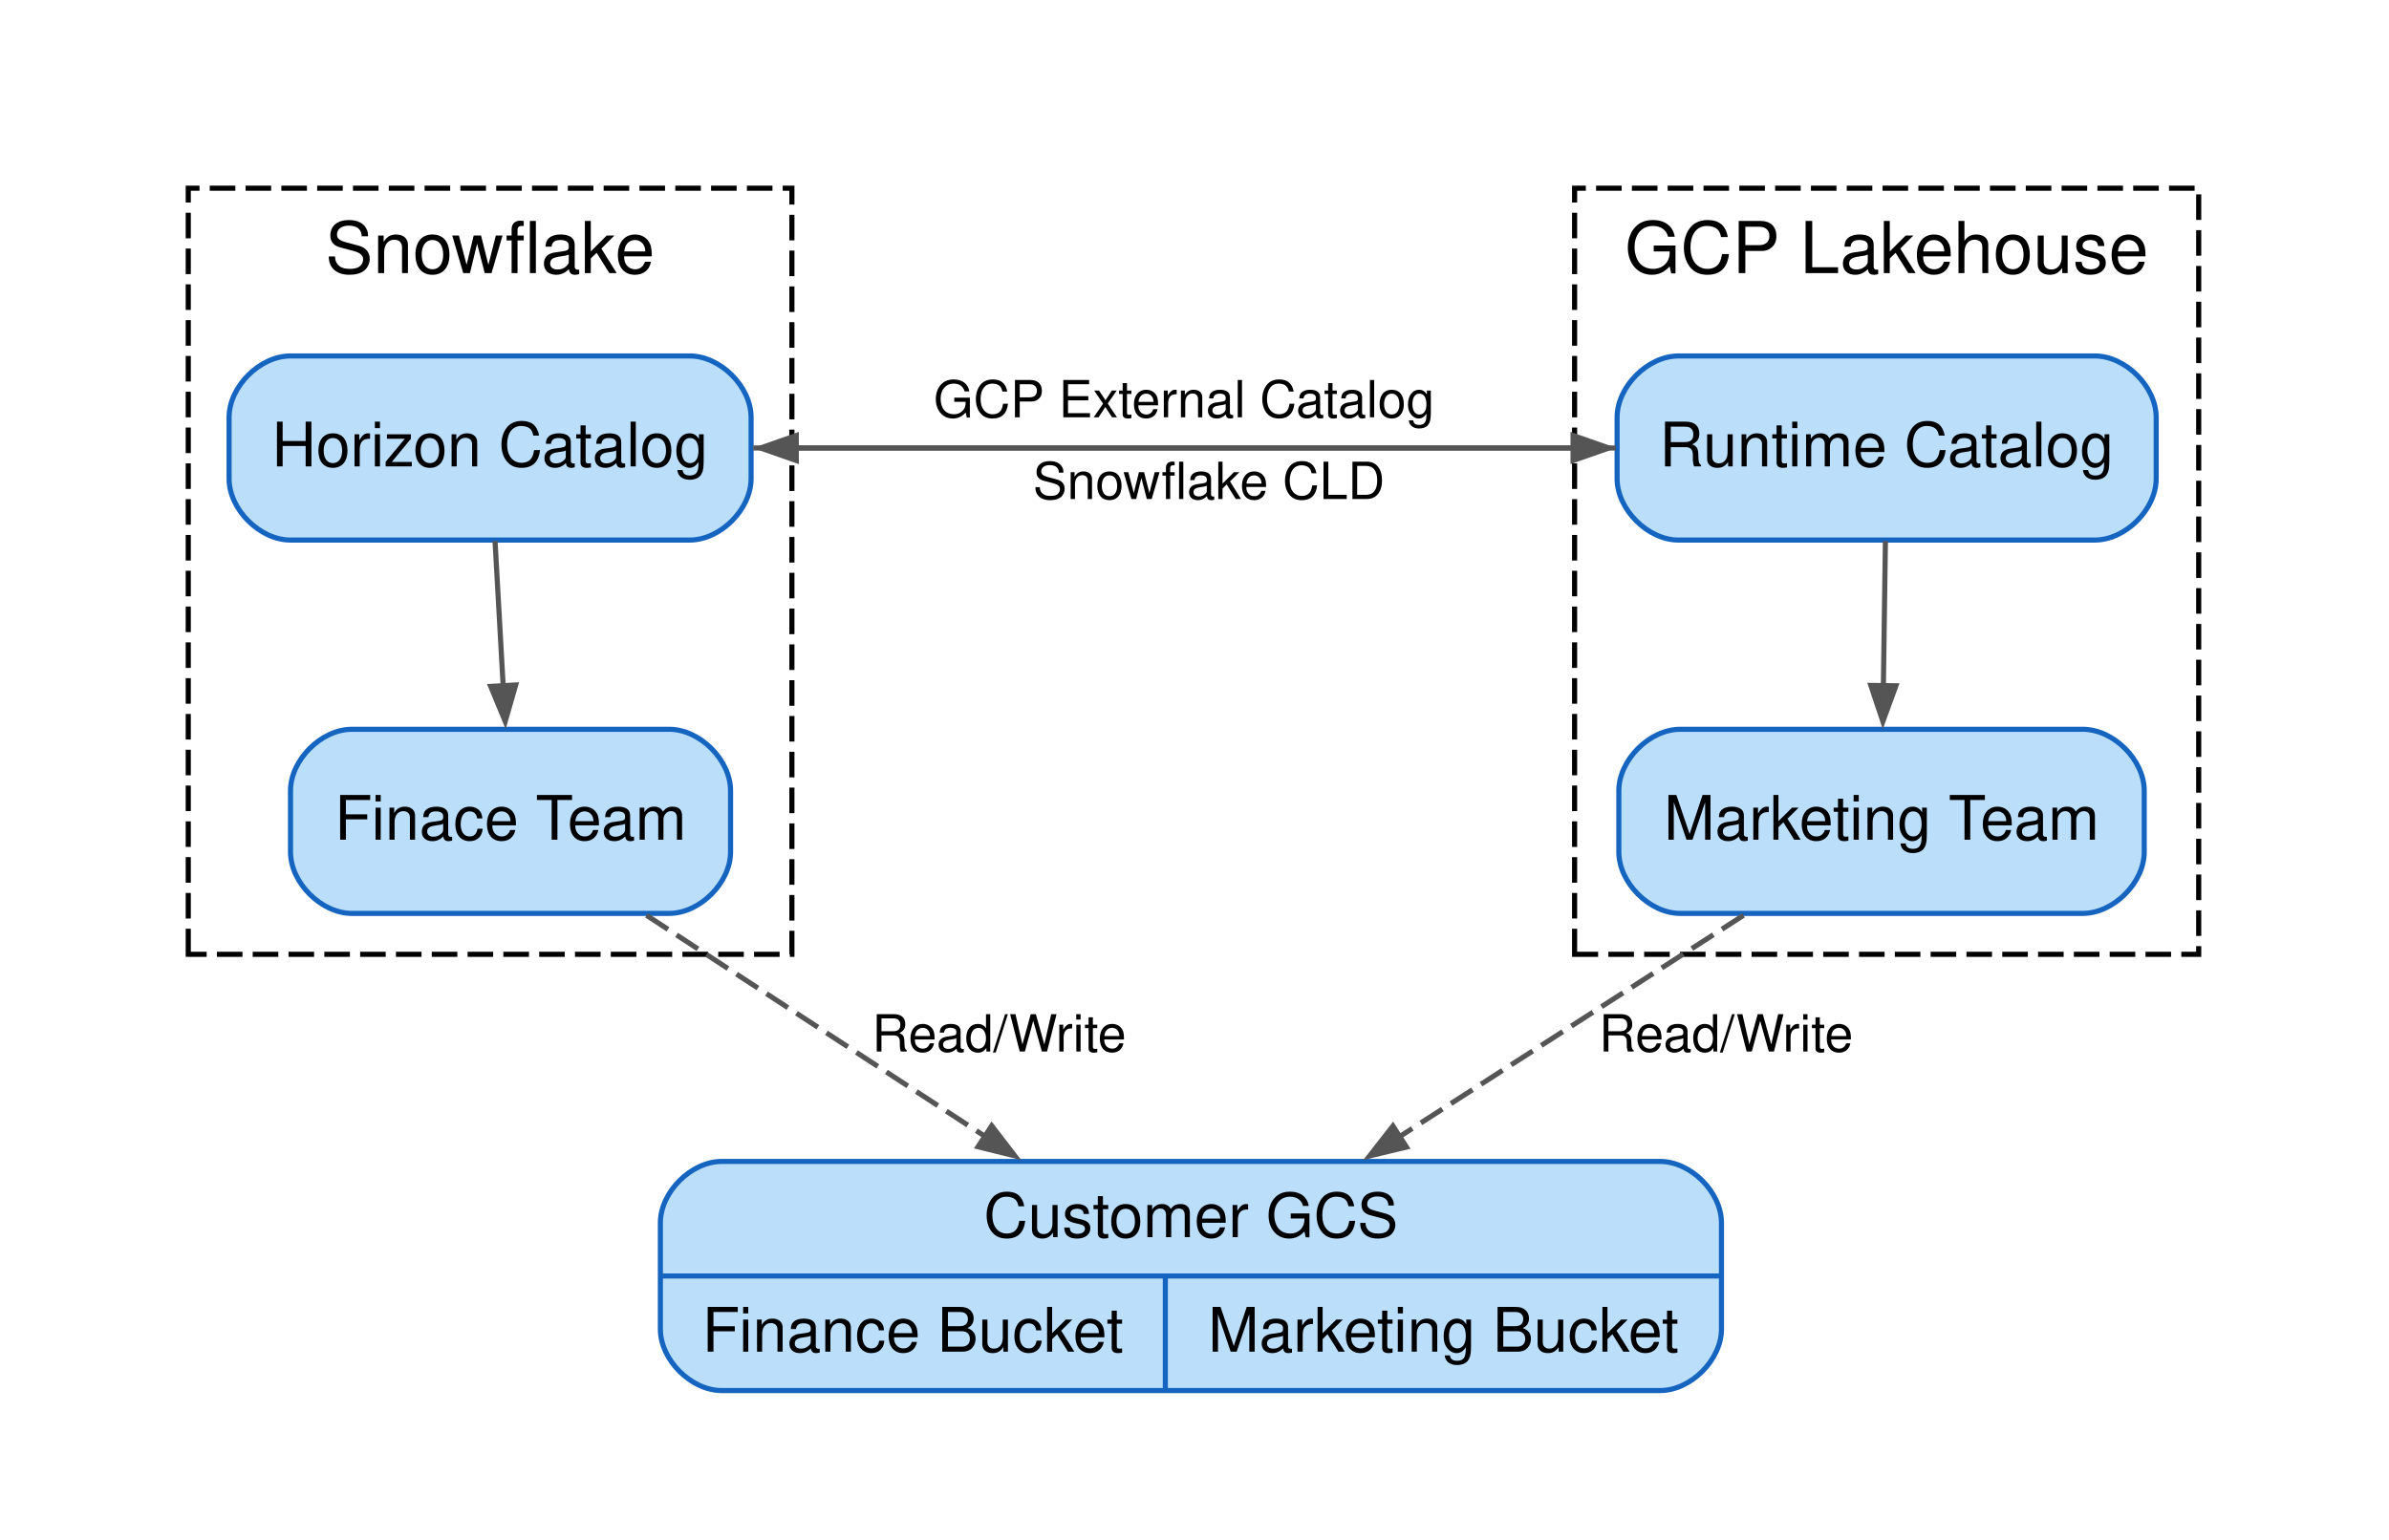
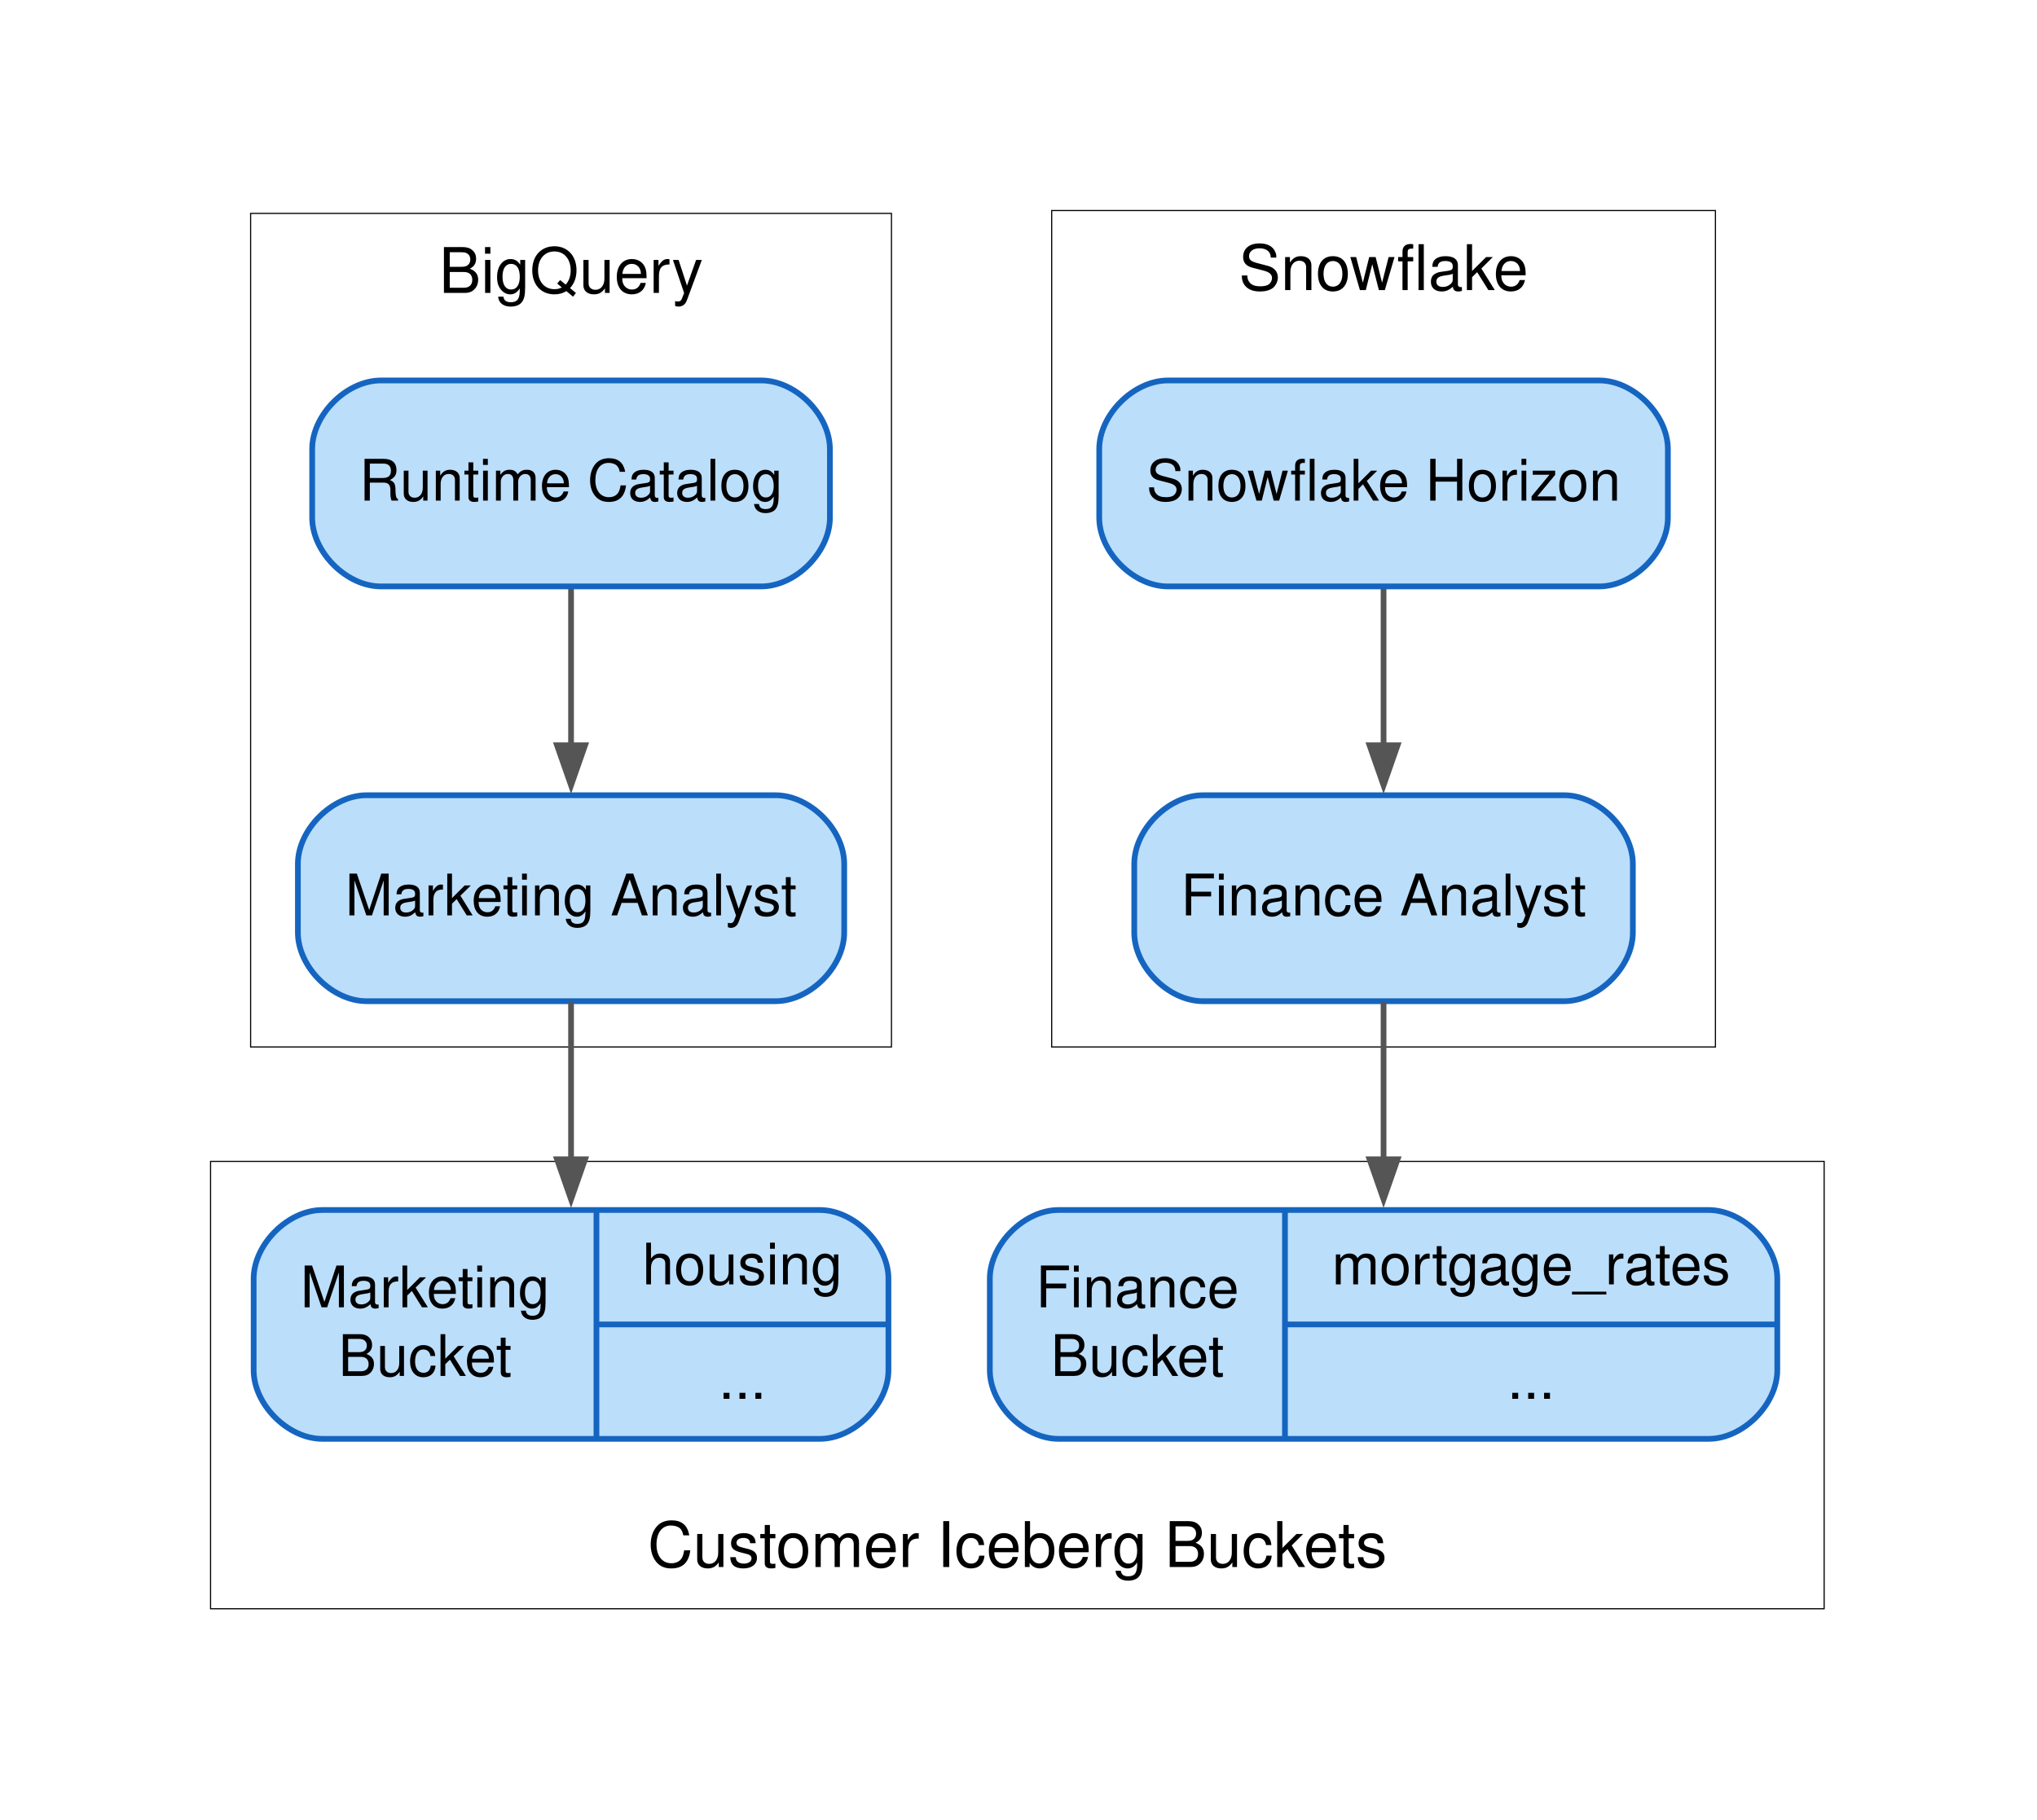
- <svg xmlns="http://www.w3.org/2000/svg" width="467pt" height="301pt" viewBox="0.00 0.00 467.00 301.00">
-   <g id="graph0" class="graph" transform="scale(1 1) rotate(0) translate(28.8 272.4)">
+ <svg xmlns="http://www.w3.org/2000/svg" width="356pt" height="318pt" viewBox="0.00 0.00 356.00 318.00">
+   <g id="graph0" class="graph" transform="scale(1 1) rotate(0) translate(28.8 289.2)">
    <g id="clust1" class="cluster">
-       <polygon fill="none" stroke="black" stroke-dasharray="5,2" points="8,-85.8 8,-235.6 126,-235.6 126,-85.8 8,-85.8" />
-       <text xml:space="preserve" text-anchor="middle" x="67" y="-219" font-family="Helvetica,sans-Serif" font-size="14.00">Snowflake</text>
+       <polygon fill="none" stroke="black" stroke-width="0.2" points="155,-106.2 155,-252.4 271,-252.4 271,-106.2 155,-106.2" />
+       <text xml:space="preserve" text-anchor="middle" x="213" y="-238.5" font-family="Helvetica,sans-Serif" font-size="11.00">Snowflake</text>
    </g>
    <g id="clust2" class="cluster">
-       <polygon fill="none" stroke="black" stroke-dasharray="5,2" points="279,-85.8 279,-235.6 401,-235.6 401,-85.8 279,-85.8" />
-       <text xml:space="preserve" text-anchor="middle" x="340" y="-219" font-family="Helvetica,sans-Serif" font-size="14.00">GCP Lakehouse</text>
+       <polygon fill="none" stroke="black" stroke-width="0.2" points="15,-106.2 15,-251.9 127,-251.9 127,-106.2 15,-106.2" />
+       <text xml:space="preserve" text-anchor="middle" x="71" y="-238" font-family="Helvetica,sans-Serif" font-size="11.00">BigQuery</text>
+     </g>
+     <g id="clust3" class="cluster">
+       <polygon fill="none" stroke="black" stroke-width="0.2" points="8,-8 8,-86.2 290,-86.2 290,-8 8,-8" />
+       <text xml:space="preserve" text-anchor="middle" x="149" y="-15.3" font-family="Helvetica,sans-Serif" font-size="11.00">Customer Iceberg Buckets</text>
    </g>
    <g id="node1" class="node">
-       <path fill="#bbdefb" stroke="#1565c0" d="M106.02,-202.8C106.02,-202.8 27.98,-202.8 27.98,-202.8 21.98,-202.8 15.98,-196.8 15.98,-190.8 15.98,-190.8 15.98,-178.8 15.98,-178.8 15.98,-172.8 21.98,-166.8 27.98,-166.8 27.98,-166.8 106.02,-166.8 106.02,-166.8 112.02,-166.8 118.02,-172.8 118.02,-178.8 118.02,-178.8 118.02,-190.8 118.02,-190.8 118.02,-196.8 112.02,-202.8 106.02,-202.8" />
-       <text xml:space="preserve" text-anchor="middle" x="67" y="-181.2" font-family="Helvetica,sans-Serif" font-size="12.00">Horizon Catalog</text>
+       <path fill="#bbdefb" stroke="#1565c0" d="M244.57,-150.2C244.57,-150.2 181.43,-150.2 181.43,-150.2 175.43,-150.2 169.43,-144.2 169.43,-138.2 169.43,-138.2 169.43,-126.2 169.43,-126.2 169.43,-120.2 175.43,-114.2 181.43,-114.2 181.43,-114.2 244.57,-114.2 244.57,-114.2 250.57,-114.2 256.57,-120.2 256.57,-126.2 256.57,-126.2 256.57,-138.2 256.57,-138.2 256.57,-144.2 250.57,-150.2 244.57,-150.2" />
+       <text xml:space="preserve" text-anchor="middle" x="213" y="-129.2" font-family="Helvetica,sans-Serif" font-size="10.00">Finance Analyst</text>
+     </g>
+     <g id="node5" class="node">
+       <path fill="#bbdefb" stroke="#1565c0" d="M156.19,-37.7C156.19,-37.7 269.81,-37.7 269.81,-37.7 275.81,-37.7 281.81,-43.7 281.81,-49.7 281.81,-49.7 281.81,-65.7 281.81,-65.7 281.81,-71.7 275.81,-77.7 269.81,-77.7 269.81,-77.7 156.19,-77.7 156.19,-77.7 150.19,-77.7 144.19,-71.7 144.19,-65.7 144.19,-65.7 144.19,-49.7 144.19,-49.7 144.19,-43.7 150.19,-37.7 156.19,-37.7" />
+       <text xml:space="preserve" text-anchor="middle" x="169.98" y="-60.7" font-family="Helvetica,sans-Serif" font-size="10.00">Finance</text>
+       <text xml:space="preserve" text-anchor="middle" x="169.98" y="-48.7" font-family="Helvetica,sans-Serif" font-size="10.00">Bucket</text>
+       <polyline fill="none" stroke="#1565c0" points="195.77,-37.7 195.77,-77.7" />
+       <text xml:space="preserve" text-anchor="middle" x="238.79" y="-64.7" font-family="Helvetica,sans-Serif" font-size="10.00">mortgage_rates</text>
+       <polyline fill="none" stroke="#1565c0" points="195.77,-57.7 281.81,-57.7" />
+       <text xml:space="preserve" text-anchor="middle" x="238.79" y="-44.7" font-family="Helvetica,sans-Serif" font-size="10.00">...</text>
+     </g>
+     <g id="edge3" class="edge">
+       <path fill="none" stroke="#555555" d="M213,-114.02C213,-105.75 213,-95.62 213,-86.31" />
+       <polygon fill="#555555" stroke="#555555" points="215.45,-86.57 213,-79.57 210.55,-86.57 215.45,-86.57" />
    </g>
    <g id="node2" class="node">
-       <path fill="#bbdefb" stroke="#1565c0" d="M102.01,-129.8C102.01,-129.8 39.99,-129.8 39.99,-129.8 33.99,-129.8 27.99,-123.8 27.99,-117.8 27.99,-117.8 27.99,-105.8 27.99,-105.8 27.99,-99.8 33.99,-93.8 39.99,-93.8 39.99,-93.8 102.01,-93.8 102.01,-93.8 108.01,-93.8 114.01,-99.8 114.01,-105.8 114.01,-105.8 114.01,-117.8 114.01,-117.8 114.01,-123.8 108.01,-129.8 102.01,-129.8" />
-       <text xml:space="preserve" text-anchor="middle" x="71" y="-108.2" font-family="Helvetica,sans-Serif" font-size="12.00">Finace Team</text>
+       <path fill="#bbdefb" stroke="#1565c0" d="M175.31,-186.7C175.31,-186.7 250.69,-186.7 250.69,-186.7 256.69,-186.7 262.69,-192.7 262.69,-198.7 262.69,-198.7 262.69,-210.7 262.69,-210.7 262.69,-216.7 256.69,-222.7 250.69,-222.7 250.69,-222.7 175.31,-222.7 175.31,-222.7 169.31,-222.7 163.31,-216.7 163.31,-210.7 163.31,-210.7 163.31,-198.7 163.31,-198.7 163.31,-192.7 169.31,-186.7 175.31,-186.7" />
+       <text xml:space="preserve" text-anchor="middle" x="213" y="-201.7" font-family="Helvetica,sans-Serif" font-size="10.00">Snowflake Horizon</text>
    </g>
-     <g id="edge5" class="edge">
-       <path fill="none" stroke="#555555" d="M67.97,-166.61C68.45,-158.07 69.04,-147.57 69.57,-138.12" />
-       <polygon fill="#555555" stroke="#555555" points="72.01,-138.47 69.96,-131.34 67.12,-138.19 72.01,-138.47" />
+     <g id="edge1" class="edge">
+       <path fill="none" stroke="#555555" d="M213,-186.27C213,-177.99 213,-167.93 213,-158.8" />
+       <polygon fill="#555555" stroke="#555555" points="215.45,-158.94 213,-151.94 210.55,-158.94 215.45,-158.94" />
    </g>
    <g id="node3" class="node">
-       <path fill="#bbdefb" stroke="#1565c0" d="M380.69,-202.8C380.69,-202.8 299.31,-202.8 299.31,-202.8 293.31,-202.8 287.31,-196.8 287.31,-190.8 287.31,-190.8 287.31,-178.8 287.31,-178.8 287.31,-172.8 293.31,-166.8 299.31,-166.8 299.31,-166.8 380.69,-166.8 380.69,-166.8 386.69,-166.8 392.69,-172.8 392.69,-178.8 392.69,-178.8 392.69,-190.8 392.69,-190.8 392.69,-196.8 386.69,-202.8 380.69,-202.8" />
-       <text xml:space="preserve" text-anchor="middle" x="340" y="-181.2" font-family="Helvetica,sans-Serif" font-size="12.00">Runtime Catalog</text>
+       <path fill="#bbdefb" stroke="#1565c0" d="M106.74,-150.2C106.74,-150.2 35.26,-150.2 35.26,-150.2 29.26,-150.2 23.26,-144.2 23.26,-138.2 23.26,-138.2 23.26,-126.2 23.26,-126.2 23.26,-120.2 29.26,-114.2 35.26,-114.2 35.26,-114.2 106.74,-114.2 106.74,-114.2 112.74,-114.2 118.74,-120.2 118.74,-126.2 118.74,-126.2 118.74,-138.2 118.74,-138.2 118.74,-144.2 112.74,-150.2 106.74,-150.2" />
+       <text xml:space="preserve" text-anchor="middle" x="71" y="-129.2" font-family="Helvetica,sans-Serif" font-size="10.00">Marketing Analyst</text>
    </g>
-     <g id="edge3" class="edge">
-       <path fill="none" stroke="#555555" d="M118.45,-184.8C171.96,-184.8 225.46,-184.8 278.97,-184.8" />
-       <polygon fill="#555555" stroke="#555555" points="278.7,-187.25 285.7,-184.8 278.7,-182.35 278.7,-187.25" />
-       <text xml:space="preserve" text-anchor="middle" x="207.51" y="-174.83" font-family="Helvetica,sans-Serif" font-size="10.00">Snowflake CLD</text>
-     </g>
-     <g id="node5" class="node">
-       <path fill="#bbdefb" stroke="#1565c0" d="M112.29,-0.5C112.29,-0.5 295.71,-0.5 295.71,-0.5 301.71,-0.5 307.71,-6.5 307.71,-12.5 307.71,-12.5 307.71,-33.3 307.71,-33.3 307.71,-39.3 301.71,-45.3 295.71,-45.3 295.71,-45.3 112.29,-45.3 112.29,-45.3 106.29,-45.3 100.29,-39.3 100.29,-33.3 100.29,-33.3 100.29,-12.5 100.29,-12.5 100.29,-6.5 106.29,-0.5 112.29,-0.5" />
-       <text xml:space="preserve" text-anchor="middle" x="204" y="-30.5" font-family="Helvetica,sans-Serif" font-size="12.00">Customer GCS</text>
-       <polyline fill="none" stroke="#1565c0" points="100.29,-22.9 307.71,-22.9" />
-       <text xml:space="preserve" text-anchor="middle" x="149.65" y="-8.1" font-family="Helvetica,sans-Serif" font-size="12.00">Finance Bucket</text>
-       <polyline fill="none" stroke="#1565c0" points="199,-0.5 199,-22.9" />
-       <text xml:space="preserve" text-anchor="middle" x="253.36" y="-8.1" font-family="Helvetica,sans-Serif" font-size="12.00">Marketing Bucket</text>
-     </g>
-     <g id="edge1" class="edge">
-       <path fill="none" stroke="#555555" stroke-dasharray="5,2" d="M97.59,-93.42C116.53,-81.05 142.31,-64.21 163.75,-50.2" />
-       <polygon fill="#555555" stroke="#555555" points="165.06,-52.27 169.58,-46.39 162.38,-48.17 165.06,-52.27" />
-       <text xml:space="preserve" text-anchor="middle" x="166.5" y="-66.8" font-family="Helvetica,sans-Serif" font-size="10.00">Read/Write</text>
+     <g id="node6" class="node">
+       <path fill="#bbdefb" stroke="#1565c0" d="M27.53,-37.7C27.53,-37.7 114.47,-37.7 114.47,-37.7 120.47,-37.7 126.47,-43.7 126.47,-49.7 126.47,-49.7 126.47,-65.7 126.47,-65.7 126.47,-71.7 120.47,-77.7 114.47,-77.7 114.47,-77.7 27.53,-77.7 27.53,-77.7 21.53,-77.7 15.53,-71.7 15.53,-65.7 15.53,-65.7 15.53,-49.7 15.53,-49.7 15.53,-43.7 21.53,-37.7 27.53,-37.7" />
+       <text xml:space="preserve" text-anchor="middle" x="45.49" y="-60.7" font-family="Helvetica,sans-Serif" font-size="10.00">Marketing</text>
+       <text xml:space="preserve" text-anchor="middle" x="45.49" y="-48.7" font-family="Helvetica,sans-Serif" font-size="10.00">Bucket</text>
+       <polyline fill="none" stroke="#1565c0" points="75.44,-37.7 75.44,-77.7" />
+       <text xml:space="preserve" text-anchor="middle" x="100.95" y="-64.7" font-family="Helvetica,sans-Serif" font-size="10.00">housing</text>
+       <polyline fill="none" stroke="#1565c0" points="75.44,-57.7 126.47,-57.7" />
+       <text xml:space="preserve" text-anchor="middle" x="100.95" y="-44.7" font-family="Helvetica,sans-Serif" font-size="10.00">...</text>
    </g>
    <g id="edge4" class="edge">
-       <path fill="none" stroke="#555555" d="M287.02,-184.8C241.06,-184.8 174.6,-184.8 126.76,-184.8" />
-       <polygon fill="#555555" stroke="#555555" points="126.86,-182.35 119.86,-184.8 126.86,-187.25 126.86,-182.35" />
-       <text xml:space="preserve" text-anchor="middle" x="202.67" y="-190.8" font-family="Helvetica,sans-Serif" font-size="10.00">GCP External Catalog</text>
+       <path fill="none" stroke="#555555" d="M71,-114.02C71,-105.75 71,-95.62 71,-86.31" />
+       <polygon fill="#555555" stroke="#555555" points="73.45,-86.57 71,-79.57 68.55,-86.57 73.45,-86.57" />
    </g>
    <g id="node4" class="node">
-       <path fill="#bbdefb" stroke="#1565c0" d="M378.35,-129.8C378.35,-129.8 299.65,-129.8 299.65,-129.8 293.65,-129.8 287.65,-123.8 287.65,-117.8 287.65,-117.8 287.65,-105.8 287.65,-105.8 287.65,-99.8 293.65,-93.8 299.65,-93.8 299.65,-93.8 378.35,-93.8 378.35,-93.8 384.35,-93.8 390.35,-99.8 390.35,-105.8 390.35,-105.8 390.35,-117.8 390.35,-117.8 390.35,-123.8 384.35,-129.8 378.35,-129.8" />
-       <text xml:space="preserve" text-anchor="middle" x="339" y="-108.2" font-family="Helvetica,sans-Serif" font-size="12.00">Marketing Team</text>
-     </g>
-     <g id="edge6" class="edge">
-       <path fill="none" stroke="#555555" d="M339.76,-166.61C339.64,-158.07 339.49,-147.57 339.36,-138.12" />
-       <polygon fill="#555555" stroke="#555555" points="341.81,-138.31 339.26,-131.34 336.91,-138.38 341.81,-138.31" />
+       <path fill="#bbdefb" stroke="#1565c0" d="M104.24,-222.7C104.24,-222.7 37.76,-222.7 37.76,-222.7 31.76,-222.7 25.76,-216.7 25.76,-210.7 25.76,-210.7 25.76,-198.7 25.76,-198.7 25.76,-192.7 31.76,-186.7 37.76,-186.7 37.76,-186.7 104.24,-186.7 104.24,-186.7 110.24,-186.7 116.24,-192.7 116.24,-198.7 116.24,-198.7 116.24,-210.7 116.24,-210.7 116.24,-216.7 110.24,-222.7 104.24,-222.7" />
+       <text xml:space="preserve" text-anchor="middle" x="71" y="-201.7" font-family="Helvetica,sans-Serif" font-size="10.00">Runtime Catalog</text>
    </g>
    <g id="edge2" class="edge">
-       <path fill="none" stroke="#555555" stroke-dasharray="5,2" d="M312.01,-93.42C292.7,-81 266.39,-64.06 244.57,-50.01" />
-       <polygon fill="#555555" stroke="#555555" points="246.14,-48.11 238.93,-46.38 243.49,-52.23 246.14,-48.11" />
-       <text xml:space="preserve" text-anchor="middle" x="308.6" y="-66.8" font-family="Helvetica,sans-Serif" font-size="10.00">Read/Write</text>
+       <path fill="none" stroke="#555555" d="M71,-186.27C71,-177.99 71,-167.93 71,-158.8" />
+       <polygon fill="#555555" stroke="#555555" points="73.45,-158.94 71,-151.94 68.55,-158.94 73.45,-158.94" />
    </g>
  </g>
</svg>
